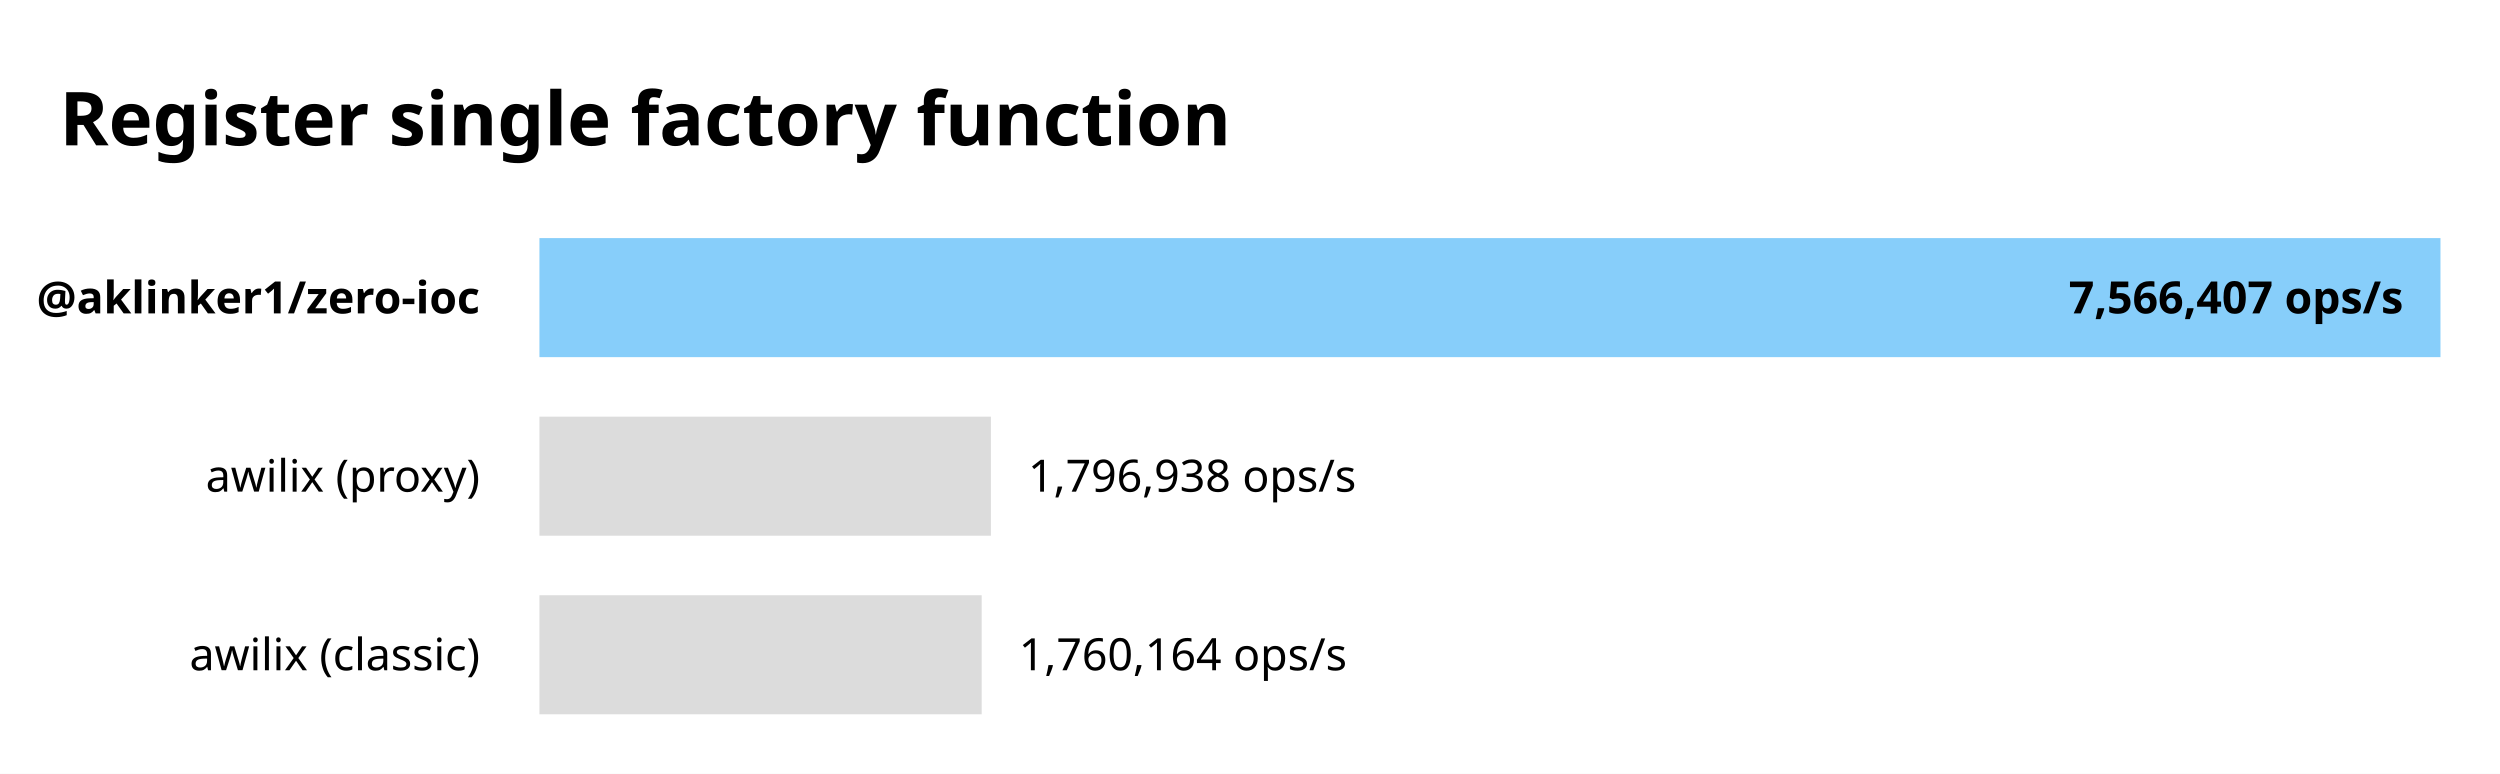
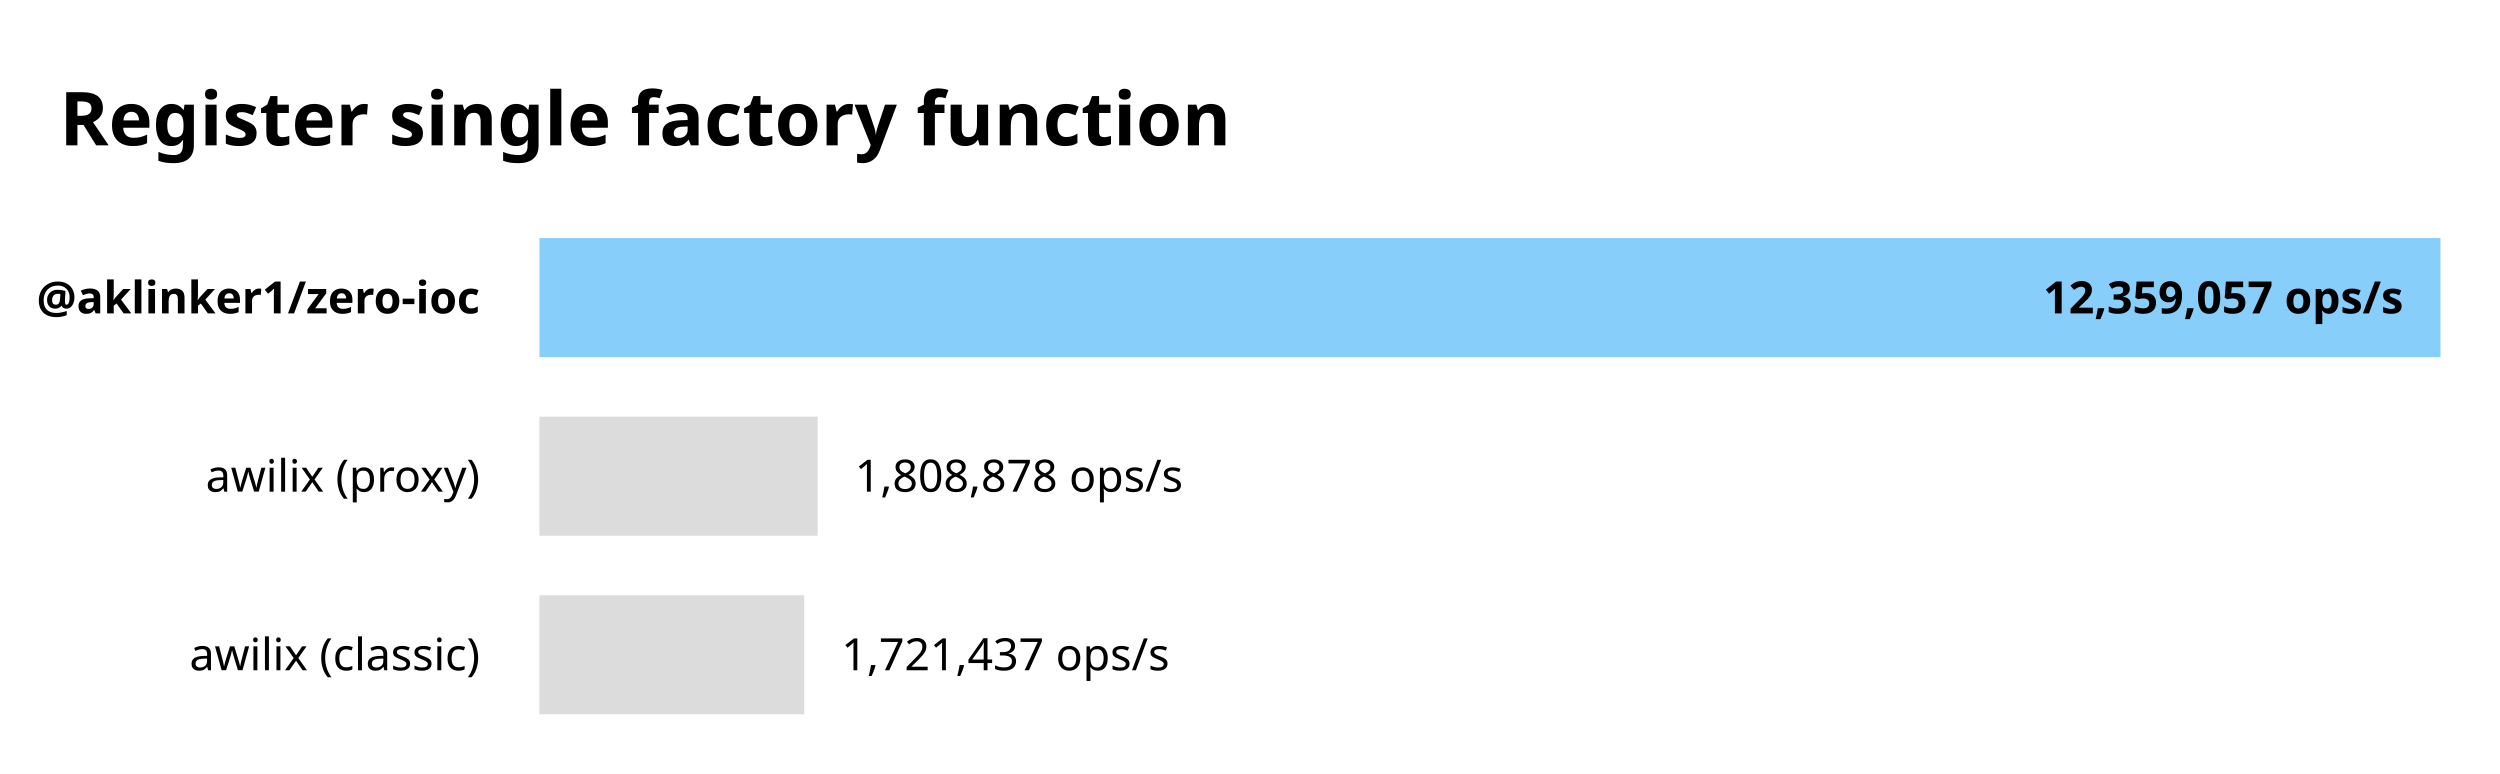
<svg xmlns="http://www.w3.org/2000/svg" viewBox="0 0 672 208" fill="currentColor" width="672" height="208" font-family="sans-serif">
  <rect fill="white" x="0" y="0" width="672" height="208" />
  <text x="16" y="32" text-anchor="start" dominant-baseline="middle" font-size="20" font-weight="bold" fill="black">Register single factory function</text>
  <rect fill="lightskyblue" x="145" y="64" width="511" height="32" />
-   <text x="646" y="80" text-anchor="end" dominant-baseline="middle" font-size="12" font-weight="bold" fill="black">7,566,407 ops/s</text>
-   <rect fill="gainsboro" x="145" y="112" width="121.357" height="32" />
-   <text x="276.357" y="128" text-anchor="start" dominant-baseline="middle" font-size="12" font-weight="regular" fill="black">1,796,938 ops/s</text>
-   <rect fill="gainsboro" x="145" y="160" width="118.873" height="32" />
-   <text x="273.873" y="176" text-anchor="start" dominant-baseline="middle" font-size="12" font-weight="regular" fill="black">1,760,164 ops/s</text>
+   <text x="646" y="80" text-anchor="end" dominant-baseline="middle" font-size="12" font-weight="bold" fill="black">12,359,057 ops/s</text>
+   <rect fill="gainsboro" x="145" y="112" width="74.79" height="32" />
+   <text x="229.79" y="128" text-anchor="start" dominant-baseline="middle" font-size="12" font-weight="regular" fill="black">1,808,878 ops/s</text>
+   <rect fill="gainsboro" x="145" y="160" width="71.175" height="32" />
+   <text x="226.175" y="176" text-anchor="start" dominant-baseline="middle" font-size="12" font-weight="regular" fill="black">1,721,437 ops/s</text>
  <text x="129" y="80" text-anchor="end" dominant-baseline="middle" font-size="12" font-weight="bold" fill="black">@aklinker1/zero-ioc</text>
  <text x="129" y="128" text-anchor="end" dominant-baseline="middle" font-size="12" font-weight="regular" fill="black">awilix (proxy)</text>
  <text x="129" y="176" text-anchor="end" dominant-baseline="middle" font-size="12" font-weight="regular" fill="black">awilix (classic)</text>
</svg>
